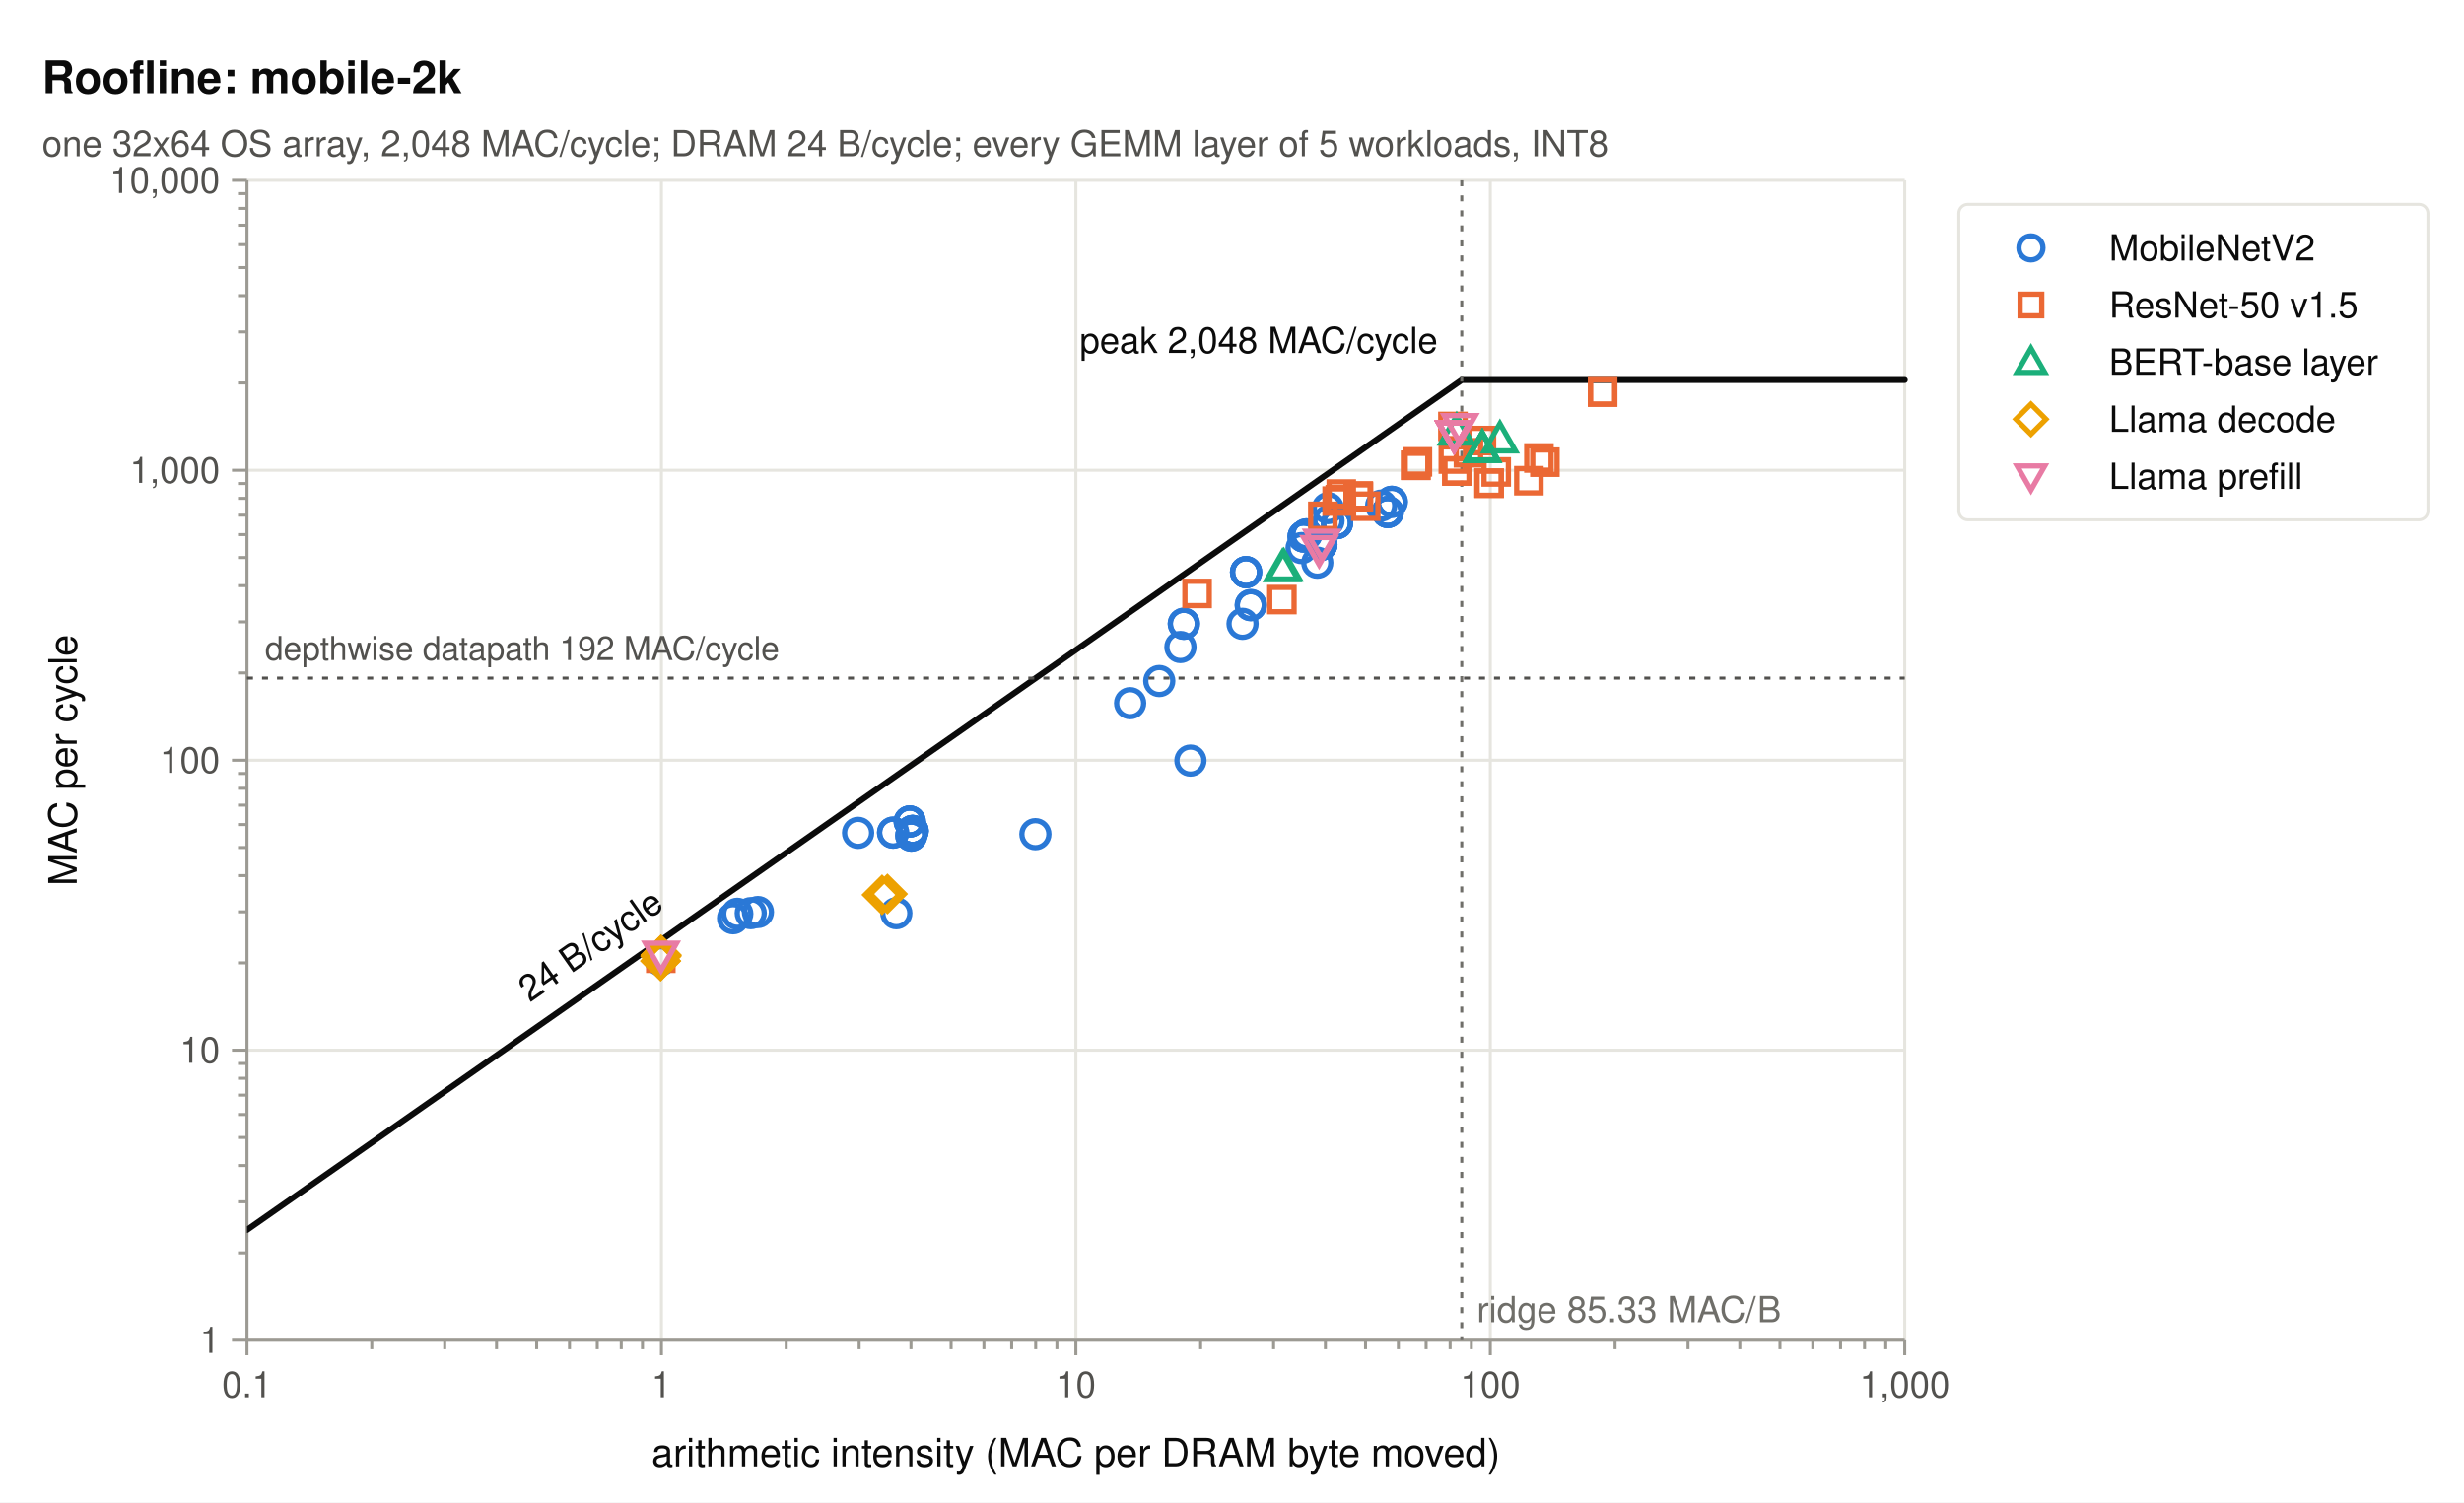
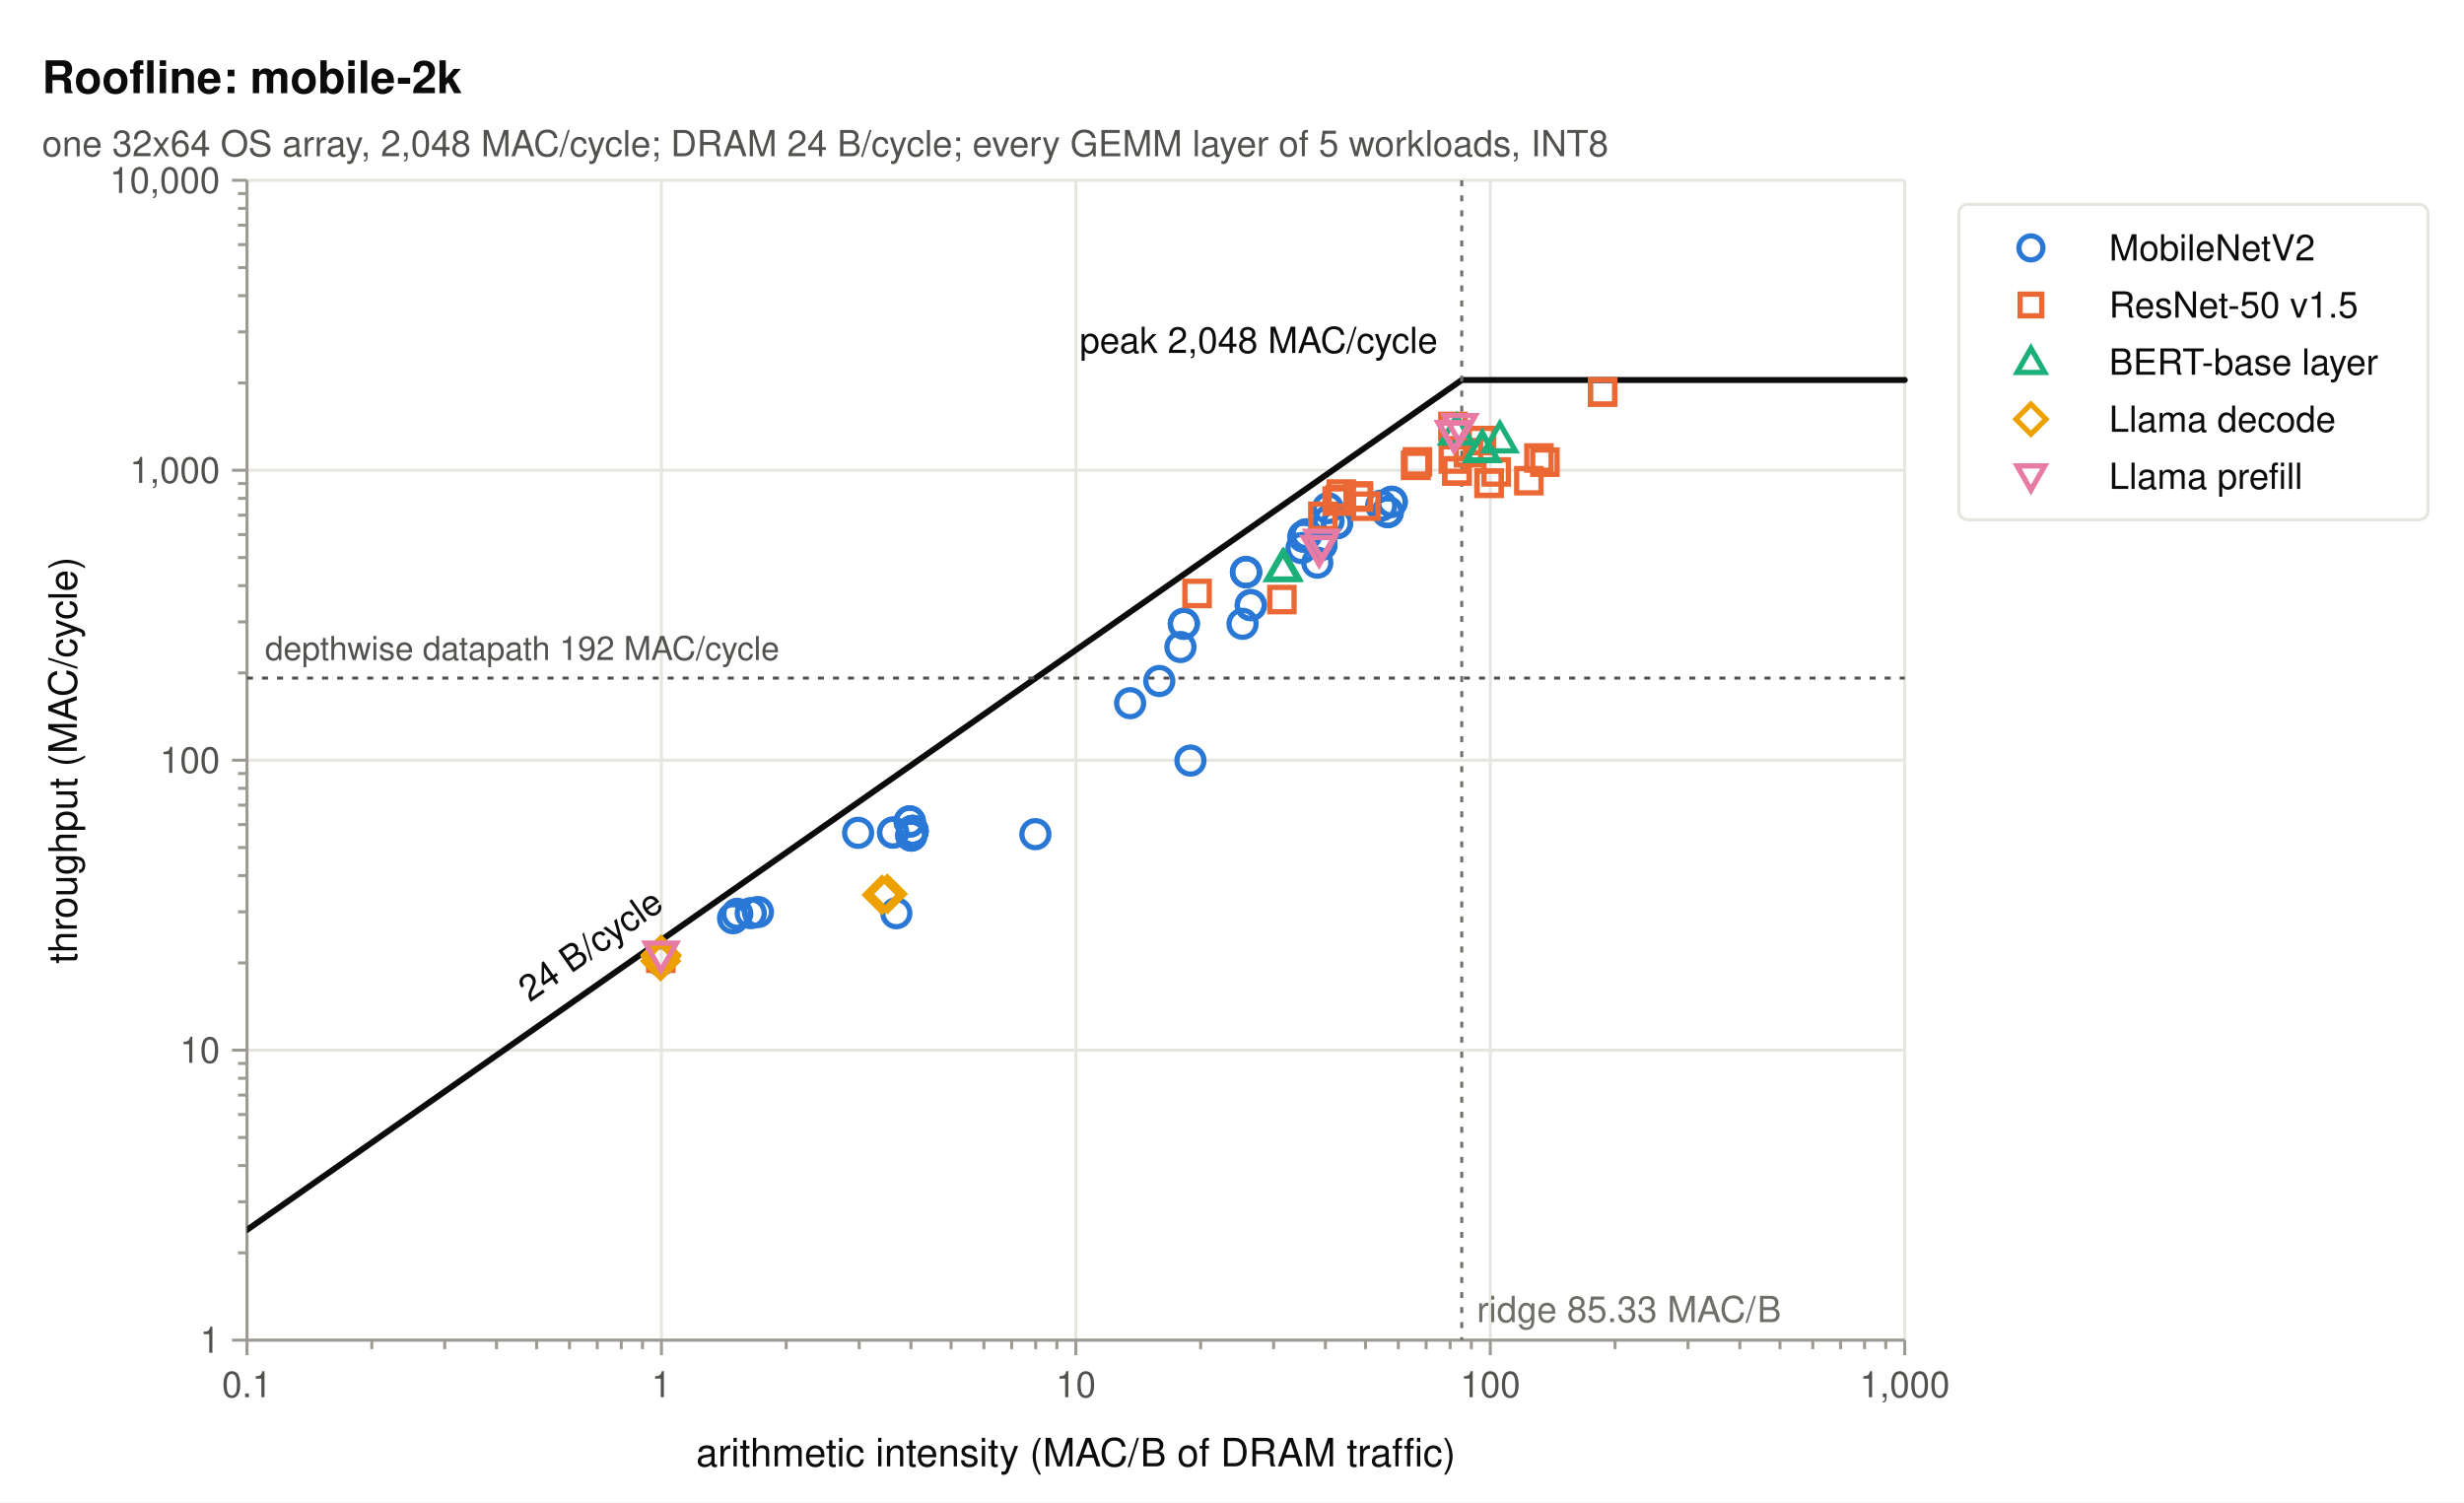
<svg xmlns="http://www.w3.org/2000/svg" width="820" height="500" viewBox="0 0 820 500" font-family="system-ui, -apple-system, 'Segoe UI', Helvetica, Arial, sans-serif">
  <rect width="820" height="500" fill="#ffffff" />
  <defs>
    <clipPath id="roofline-plot">
      <rect x="82.2" y="58" width="553.68" height="388" />
    </clipPath>
  </defs>
  <text x="14" y="31" font-size="15" fill="#0b0b0b" font-weight="600">Roofline: mobile-2k</text>
  <text x="14" y="52" font-size="12" fill="#52514e">one 32x64 OS array, 2,048 MAC/cycle; DRAM 24 B/cycle; every GEMM layer of 5 workloads, INT8</text>
  <g stroke="#e6e5df" stroke-width="1" fill="none">
    <line x1="82.2" y1="446" x2="633.88" y2="446" />
    <line x1="82.2" y1="349.5" x2="633.88" y2="349.5" />
    <line x1="82.2" y1="253" x2="633.88" y2="253" />
    <line x1="82.2" y1="156.5" x2="633.88" y2="156.5" />
    <line x1="82.2" y1="60" x2="633.88" y2="60" />
    <line x1="82.2" y1="60" x2="82.2" y2="446" />
    <line x1="220.12" y1="60" x2="220.12" y2="446" />
    <line x1="358.04" y1="60" x2="358.04" y2="446" />
    <line x1="495.96" y1="60" x2="495.96" y2="446" />
    <line x1="633.88" y1="60" x2="633.88" y2="446" />
  </g>
  <g stroke="#9c9a93" stroke-width="1" fill="none">
    <line x1="82.2" y1="446" x2="633.88" y2="446" />
    <line x1="82.2" y1="60" x2="82.2" y2="446" />
    <line x1="123.72" y1="446" x2="123.72" y2="449" />
    <line x1="148" y1="446" x2="148" y2="449" />
    <line x1="165.24" y1="446" x2="165.24" y2="449" />
    <line x1="178.6" y1="446" x2="178.6" y2="449" />
    <line x1="189.52" y1="446" x2="189.52" y2="449" />
    <line x1="198.76" y1="446" x2="198.76" y2="449" />
    <line x1="206.75" y1="446" x2="206.75" y2="449" />
    <line x1="213.81" y1="446" x2="213.81" y2="449" />
    <line x1="261.64" y1="446" x2="261.64" y2="449" />
    <line x1="285.92" y1="446" x2="285.92" y2="449" />
    <line x1="303.16" y1="446" x2="303.16" y2="449" />
    <line x1="316.52" y1="446" x2="316.52" y2="449" />
    <line x1="327.44" y1="446" x2="327.44" y2="449" />
    <line x1="336.68" y1="446" x2="336.68" y2="449" />
    <line x1="344.67" y1="446" x2="344.67" y2="449" />
    <line x1="351.73" y1="446" x2="351.73" y2="449" />
    <line x1="399.56" y1="446" x2="399.56" y2="449" />
    <line x1="423.84" y1="446" x2="423.84" y2="449" />
    <line x1="441.08" y1="446" x2="441.08" y2="449" />
    <line x1="454.44" y1="446" x2="454.44" y2="449" />
    <line x1="465.36" y1="446" x2="465.36" y2="449" />
    <line x1="474.6" y1="446" x2="474.6" y2="449" />
    <line x1="482.59" y1="446" x2="482.59" y2="449" />
    <line x1="489.65" y1="446" x2="489.65" y2="449" />
    <line x1="537.48" y1="446" x2="537.48" y2="449" />
    <line x1="561.76" y1="446" x2="561.76" y2="449" />
    <line x1="579" y1="446" x2="579" y2="449" />
    <line x1="592.36" y1="446" x2="592.36" y2="449" />
    <line x1="603.28" y1="446" x2="603.28" y2="449" />
    <line x1="612.52" y1="446" x2="612.52" y2="449" />
    <line x1="620.51" y1="446" x2="620.51" y2="449" />
    <line x1="627.57" y1="446" x2="627.57" y2="449" />
    <line x1="79.2" y1="416.95" x2="82.2" y2="416.95" />
    <line x1="79.2" y1="399.96" x2="82.2" y2="399.96" />
    <line x1="79.2" y1="387.9" x2="82.2" y2="387.9" />
    <line x1="79.2" y1="378.55" x2="82.2" y2="378.55" />
    <line x1="79.2" y1="370.91" x2="82.2" y2="370.91" />
    <line x1="79.2" y1="364.45" x2="82.2" y2="364.45" />
    <line x1="79.2" y1="358.85" x2="82.2" y2="358.85" />
    <line x1="79.2" y1="353.92" x2="82.2" y2="353.92" />
    <line x1="79.2" y1="320.45" x2="82.2" y2="320.45" />
    <line x1="79.2" y1="303.46" x2="82.2" y2="303.46" />
    <line x1="79.2" y1="291.4" x2="82.2" y2="291.4" />
    <line x1="79.2" y1="282.05" x2="82.2" y2="282.05" />
    <line x1="79.2" y1="274.41" x2="82.2" y2="274.41" />
    <line x1="79.2" y1="267.95" x2="82.2" y2="267.95" />
    <line x1="79.2" y1="262.35" x2="82.2" y2="262.35" />
    <line x1="79.2" y1="257.42" x2="82.2" y2="257.42" />
    <line x1="79.2" y1="223.95" x2="82.2" y2="223.95" />
    <line x1="79.2" y1="206.96" x2="82.2" y2="206.96" />
    <line x1="79.2" y1="194.9" x2="82.2" y2="194.9" />
    <line x1="79.2" y1="185.55" x2="82.2" y2="185.55" />
    <line x1="79.2" y1="177.91" x2="82.2" y2="177.91" />
    <line x1="79.2" y1="171.45" x2="82.2" y2="171.45" />
    <line x1="79.2" y1="165.85" x2="82.2" y2="165.85" />
    <line x1="79.2" y1="160.92" x2="82.2" y2="160.92" />
    <line x1="79.2" y1="127.45" x2="82.2" y2="127.45" />
    <line x1="79.2" y1="110.46" x2="82.2" y2="110.46" />
    <line x1="79.2" y1="98.4" x2="82.2" y2="98.4" />
    <line x1="79.2" y1="89.05" x2="82.2" y2="89.05" />
    <line x1="79.2" y1="81.41" x2="82.2" y2="81.41" />
    <line x1="79.2" y1="74.95" x2="82.2" y2="74.95" />
    <line x1="79.2" y1="69.35" x2="82.2" y2="69.35" />
    <line x1="79.2" y1="64.42" x2="82.2" y2="64.42" />
    <line x1="82.2" y1="446" x2="82.2" y2="451" />
    <line x1="220.12" y1="446" x2="220.12" y2="451" />
    <line x1="358.04" y1="446" x2="358.04" y2="451" />
    <line x1="495.96" y1="446" x2="495.96" y2="451" />
    <line x1="633.88" y1="446" x2="633.88" y2="451" />
    <line x1="77.2" y1="446" x2="82.2" y2="446" />
    <line x1="77.2" y1="349.5" x2="82.2" y2="349.5" />
    <line x1="77.2" y1="253" x2="82.2" y2="253" />
    <line x1="77.2" y1="156.5" x2="82.2" y2="156.5" />
    <line x1="77.2" y1="60" x2="82.2" y2="60" />
  </g>
  <g style="font-variant-numeric: tabular-nums">
    <text x="82.2" y="465" font-size="12" fill="#52514e" text-anchor="middle">0.1</text>
    <text x="220.12" y="465" font-size="12" fill="#52514e" text-anchor="middle">1</text>
    <text x="358.04" y="465" font-size="12" fill="#52514e" text-anchor="middle">10</text>
    <text x="495.96" y="465" font-size="12" fill="#52514e" text-anchor="middle">100</text>
    <text x="633.88" y="465" font-size="12" fill="#52514e" text-anchor="middle">1,000</text>
    <text x="73.2" y="450.2" font-size="12" fill="#52514e" text-anchor="end">1</text>
    <text x="73.2" y="353.7" font-size="12" fill="#52514e" text-anchor="end">10</text>
    <text x="73.2" y="257.2" font-size="12" fill="#52514e" text-anchor="end">100</text>
    <text x="73.2" y="160.7" font-size="12" fill="#52514e" text-anchor="end">1,000</text>
    <text x="73.2" y="64.2" font-size="12" fill="#52514e" text-anchor="end">10,000</text>
  </g>
-   <text x="358.04" y="488" font-size="13" fill="#0b0b0b" text-anchor="middle">arithmetic intensity (MAC per DRAM byte moved)</text>
-   <text x="21.2" y="253" font-size="13" fill="#0b0b0b" text-anchor="middle" dominant-baseline="middle" transform="rotate(-90 21.2 253)">MAC per cycle</text>
+   <text x="358.04" y="488" font-size="13" fill="#0b0b0b" text-anchor="middle">arithmetic intensity (MAC/B of DRAM traffic)</text>
+   <text x="21.2" y="253" font-size="13" fill="#0b0b0b" text-anchor="middle" dominant-baseline="middle" transform="rotate(-90 21.2 253)">throughput (MAC/cycle)</text>
  <g clip-path="url(#roofline-plot)">
    <path d="M82.2,409.31 L486.46,126.46 L633.88,126.46" fill="none" stroke="#0b0b0b" stroke-width="2" stroke-linejoin="round" stroke-linecap="round" />
    <line x1="486.46" y1="60" x2="486.46" y2="446" stroke="#6f6e69" stroke-width="1" stroke-dasharray="2 3" />
    <circle cx="396.17" cy="253.12" r="4.5" fill="none" stroke="#2a78d6" stroke-width="1.75" />
    <circle cx="298.29" cy="303.92" r="4.5" fill="none" stroke="#2a78d6" stroke-width="1.75" />
    <circle cx="344.57" cy="277.61" r="4.5" fill="none" stroke="#2a78d6" stroke-width="1.75" />
    <circle cx="376.1" cy="234.02" r="4.5" fill="none" stroke="#2a78d6" stroke-width="1.75" />
    <circle cx="245.36" cy="304.12" r="4.5" fill="none" stroke="#2a78d6" stroke-width="1.75" />
    <circle cx="385.8" cy="226.64" r="4.5" fill="none" stroke="#2a78d6" stroke-width="1.75" />
    <circle cx="393.97" cy="207.59" r="4.5" fill="none" stroke="#2a78d6" stroke-width="1.75" />
    <circle cx="285.57" cy="277.17" r="4.5" fill="none" stroke="#2a78d6" stroke-width="1.75" />
    <circle cx="392.84" cy="215.33" r="4.5" fill="none" stroke="#2a78d6" stroke-width="1.75" />
    <circle cx="393.97" cy="207.59" r="4.5" fill="none" stroke="#2a78d6" stroke-width="1.75" />
    <circle cx="243.96" cy="305.59" r="4.5" fill="none" stroke="#2a78d6" stroke-width="1.75" />
    <circle cx="413.51" cy="207.61" r="4.5" fill="none" stroke="#2a78d6" stroke-width="1.75" />
    <circle cx="414.67" cy="190.41" r="4.5" fill="none" stroke="#2a78d6" stroke-width="1.75" />
    <circle cx="303.26" cy="278.08" r="4.5" fill="none" stroke="#2a78d6" stroke-width="1.75" />
    <circle cx="416.25" cy="201.38" r="4.5" fill="none" stroke="#2a78d6" stroke-width="1.75" />
    <circle cx="414.67" cy="190.41" r="4.5" fill="none" stroke="#2a78d6" stroke-width="1.75" />
    <circle cx="303.26" cy="278.08" r="4.5" fill="none" stroke="#2a78d6" stroke-width="1.75" />
    <circle cx="416.25" cy="201.38" r="4.5" fill="none" stroke="#2a78d6" stroke-width="1.75" />
    <circle cx="414.67" cy="190.41" r="4.5" fill="none" stroke="#2a78d6" stroke-width="1.75" />
    <circle cx="249.84" cy="303.9" r="4.5" fill="none" stroke="#2a78d6" stroke-width="1.75" />
    <circle cx="438.39" cy="187.26" r="4.5" fill="none" stroke="#2a78d6" stroke-width="1.75" />
    <circle cx="439.74" cy="181.25" r="4.5" fill="none" stroke="#2a78d6" stroke-width="1.75" />
    <circle cx="303.7" cy="276.54" r="4.5" fill="none" stroke="#2a78d6" stroke-width="1.75" />
    <circle cx="444.94" cy="174.1" r="4.5" fill="none" stroke="#2a78d6" stroke-width="1.75" />
    <circle cx="439.74" cy="181.25" r="4.5" fill="none" stroke="#2a78d6" stroke-width="1.75" />
    <circle cx="303.7" cy="276.54" r="4.5" fill="none" stroke="#2a78d6" stroke-width="1.75" />
    <circle cx="444.94" cy="174.1" r="4.5" fill="none" stroke="#2a78d6" stroke-width="1.75" />
    <circle cx="439.74" cy="181.25" r="4.5" fill="none" stroke="#2a78d6" stroke-width="1.75" />
    <circle cx="303.7" cy="276.54" r="4.5" fill="none" stroke="#2a78d6" stroke-width="1.75" />
    <circle cx="444.94" cy="174.1" r="4.5" fill="none" stroke="#2a78d6" stroke-width="1.75" />
    <circle cx="439.74" cy="181.25" r="4.5" fill="none" stroke="#2a78d6" stroke-width="1.75" />
    <circle cx="303.7" cy="276.54" r="4.5" fill="none" stroke="#2a78d6" stroke-width="1.75" />
    <circle cx="459.65" cy="168.27" r="4.5" fill="none" stroke="#2a78d6" stroke-width="1.75" />
    <circle cx="461.83" cy="170.4" r="4.5" fill="none" stroke="#2a78d6" stroke-width="1.75" />
    <circle cx="297.21" cy="277.09" r="4.5" fill="none" stroke="#2a78d6" stroke-width="1.75" />
    <circle cx="463.16" cy="167" r="4.5" fill="none" stroke="#2a78d6" stroke-width="1.75" />
    <circle cx="461.83" cy="170.4" r="4.5" fill="none" stroke="#2a78d6" stroke-width="1.75" />
    <circle cx="297.21" cy="277.09" r="4.5" fill="none" stroke="#2a78d6" stroke-width="1.75" />
    <circle cx="463.16" cy="167" r="4.5" fill="none" stroke="#2a78d6" stroke-width="1.75" />
    <circle cx="461.83" cy="170.4" r="4.5" fill="none" stroke="#2a78d6" stroke-width="1.75" />
    <circle cx="252.23" cy="303.53" r="4.5" fill="none" stroke="#2a78d6" stroke-width="1.75" />
    <circle cx="433.15" cy="182.4" r="4.5" fill="none" stroke="#2a78d6" stroke-width="1.75" />
    <circle cx="433.84" cy="178.54" r="4.5" fill="none" stroke="#2a78d6" stroke-width="1.75" />
    <circle cx="302.75" cy="273.39" r="4.5" fill="none" stroke="#2a78d6" stroke-width="1.75" />
    <circle cx="434.75" cy="177.84" r="4.5" fill="none" stroke="#2a78d6" stroke-width="1.75" />
    <circle cx="433.84" cy="178.54" r="4.5" fill="none" stroke="#2a78d6" stroke-width="1.75" />
    <circle cx="302.75" cy="273.39" r="4.5" fill="none" stroke="#2a78d6" stroke-width="1.75" />
    <circle cx="434.75" cy="177.84" r="4.5" fill="none" stroke="#2a78d6" stroke-width="1.75" />
    <circle cx="433.84" cy="178.54" r="4.5" fill="none" stroke="#2a78d6" stroke-width="1.75" />
    <circle cx="302.75" cy="273.39" r="4.5" fill="none" stroke="#2a78d6" stroke-width="1.75" />
    <circle cx="441.9" cy="169.1" r="4.5" fill="none" stroke="#2a78d6" stroke-width="1.75" />
    <circle cx="442.12" cy="173.31" r="4.5" fill="none" stroke="#2a78d6" stroke-width="1.75" />
    <circle cx="219.83" cy="319.57" r="4.5" fill="none" stroke="#2a78d6" stroke-width="1.75" />
    <rect x="493.88" y="153.01" width="8.1" height="8.1" fill="none" stroke="#eb6834" stroke-width="1.75" />
    <rect x="422.56" y="195.49" width="8.1" height="8.1" fill="none" stroke="#eb6834" stroke-width="1.75" />
    <rect x="529.29" y="126.41" width="8.1" height="8.1" fill="none" stroke="#eb6834" stroke-width="1.75" />
    <rect x="447.97" y="161.1" width="8.1" height="8.1" fill="none" stroke="#eb6834" stroke-width="1.75" />
    <rect x="447.97" y="161.1" width="8.1" height="8.1" fill="none" stroke="#eb6834" stroke-width="1.75" />
    <rect x="450.47" y="164.42" width="8.1" height="8.1" fill="none" stroke="#eb6834" stroke-width="1.75" />
    <rect x="529.29" y="126.41" width="8.1" height="8.1" fill="none" stroke="#eb6834" stroke-width="1.75" />
    <rect x="447.97" y="161.1" width="8.1" height="8.1" fill="none" stroke="#eb6834" stroke-width="1.75" />
    <rect x="479.6" y="148.72" width="8.1" height="8.1" fill="none" stroke="#eb6834" stroke-width="1.75" />
    <rect x="467.65" y="149.66" width="8.1" height="8.1" fill="none" stroke="#eb6834" stroke-width="1.75" />
    <rect x="480.8" y="152.69" width="8.1" height="8.1" fill="none" stroke="#eb6834" stroke-width="1.75" />
    <rect x="508.09" y="148.37" width="8.1" height="8.1" fill="none" stroke="#eb6834" stroke-width="1.75" />
    <rect x="484.64" y="146.64" width="8.1" height="8.1" fill="none" stroke="#eb6834" stroke-width="1.75" />
    <rect x="479.47" y="137.87" width="8.1" height="8.1" fill="none" stroke="#eb6834" stroke-width="1.75" />
    <rect x="480.8" y="152.69" width="8.1" height="8.1" fill="none" stroke="#eb6834" stroke-width="1.75" />
    <rect x="510.08" y="149.76" width="8.1" height="8.1" fill="none" stroke="#eb6834" stroke-width="1.75" />
    <rect x="447.97" y="161.38" width="8.1" height="8.1" fill="none" stroke="#eb6834" stroke-width="1.75" />
    <rect x="491.52" y="156.75" width="8.1" height="8.1" fill="none" stroke="#eb6834" stroke-width="1.75" />
    <rect x="504.74" y="155.93" width="8.1" height="8.1" fill="none" stroke="#eb6834" stroke-width="1.75" />
    <rect x="467.12" y="150.79" width="8.1" height="8.1" fill="none" stroke="#eb6834" stroke-width="1.75" />
    <rect x="488.96" y="142.56" width="8.1" height="8.1" fill="none" stroke="#eb6834" stroke-width="1.75" />
    <rect x="491.52" y="156.75" width="8.1" height="8.1" fill="none" stroke="#eb6834" stroke-width="1.75" />
    <rect x="467.12" y="150.79" width="8.1" height="8.1" fill="none" stroke="#eb6834" stroke-width="1.75" />
    <rect x="394.33" y="193.45" width="8.1" height="8.1" fill="none" stroke="#eb6834" stroke-width="1.75" />
    <rect x="442" y="162.26" width="8.1" height="8.1" fill="none" stroke="#eb6834" stroke-width="1.75" />
    <rect x="440.94" y="162.71" width="8.1" height="8.1" fill="none" stroke="#eb6834" stroke-width="1.75" />
    <rect x="442.31" y="160.37" width="8.1" height="8.1" fill="none" stroke="#eb6834" stroke-width="1.75" />
    <rect x="436.18" y="167.78" width="8.1" height="8.1" fill="none" stroke="#eb6834" stroke-width="1.75" />
    <rect x="442" y="162.26" width="8.1" height="8.1" fill="none" stroke="#eb6834" stroke-width="1.75" />
    <rect x="215.86" y="314.85" width="8.1" height="8.1" fill="none" stroke="#eb6834" stroke-width="1.75" />
    <polygon points="493.28,144.1 498.46,153.15 488.11,153.15" fill="none" stroke="#1baf7a" stroke-width="1.75" />
    <polygon points="493.28,144.1 498.46,153.15 488.11,153.15" fill="none" stroke="#1baf7a" stroke-width="1.75" />
    <polygon points="493.28,144.1 498.46,153.15 488.11,153.15" fill="none" stroke="#1baf7a" stroke-width="1.75" />
    <polygon points="426.78,183.82 431.96,192.88 421.61,192.88" fill="none" stroke="#1baf7a" stroke-width="1.75" />
    <polygon points="427.24,183.65 432.42,192.7 422.07,192.7" fill="none" stroke="#1baf7a" stroke-width="1.75" />
    <polygon points="493.28,144.1 498.46,153.15 488.11,153.15" fill="none" stroke="#1baf7a" stroke-width="1.75" />
    <polygon points="499.15,140.98 504.33,150.04 493.98,150.04" fill="none" stroke="#1baf7a" stroke-width="1.75" />
    <polygon points="484.77,138.39 489.94,147.44 479.59,147.44" fill="none" stroke="#1baf7a" stroke-width="1.75" />
    <polygon points="219.94,312.65 225.57,318.28 219.94,323.9 214.32,318.28" fill="none" stroke="#eda100" stroke-width="1.75" />
    <polygon points="219.86,314.19 225.48,319.82 219.86,325.44 214.23,319.82" fill="none" stroke="#eda100" stroke-width="1.75" />
    <polygon points="219.86,314.19 225.48,319.82 219.86,325.44 214.23,319.82" fill="none" stroke="#eda100" stroke-width="1.75" />
    <polygon points="293.53,292.19 299.15,297.81 293.53,303.44 287.9,297.81" fill="none" stroke="#eda100" stroke-width="1.75" />
    <polygon points="295.33,291.89 300.96,297.51 295.33,303.14 289.71,297.51" fill="none" stroke="#eda100" stroke-width="1.75" />
    <polygon points="219.94,312.65 225.57,318.28 219.94,323.9 214.32,318.28" fill="none" stroke="#eda100" stroke-width="1.75" />
    <polygon points="219.97,312.26 225.59,317.88 219.97,323.51 214.34,317.88" fill="none" stroke="#eda100" stroke-width="1.75" />
    <polygon points="219.97,312.26 225.59,317.88 219.97,323.51 214.34,317.88" fill="none" stroke="#eda100" stroke-width="1.75" />
    <polygon points="220.03,312.36 225.65,317.98 220.03,323.61 214.4,317.98" fill="none" stroke="#eda100" stroke-width="1.75" />
    <polygon points="219.97,312.14 225.6,317.76 219.97,323.39 214.35,317.76" fill="none" stroke="#eda100" stroke-width="1.75" />
    <polygon points="483.94,149.81 489.11,140.76 478.76,140.76" fill="none" stroke="#e87ba4" stroke-width="1.75" />
    <polygon points="483.94,149.81 489.11,140.76 478.76,140.76" fill="none" stroke="#e87ba4" stroke-width="1.75" />
    <polygon points="483.94,149.81 489.11,140.76 478.76,140.76" fill="none" stroke="#e87ba4" stroke-width="1.75" />
    <polygon points="439.01,187.94 444.18,178.89 433.83,178.89" fill="none" stroke="#e87ba4" stroke-width="1.75" />
    <polygon points="439.86,185.84 445.04,176.79 434.69,176.79" fill="none" stroke="#e87ba4" stroke-width="1.75" />
    <polygon points="483.94,149.81 489.11,140.76 478.76,140.76" fill="none" stroke="#e87ba4" stroke-width="1.75" />
    <polygon points="483.94,149.81 489.11,140.76 478.76,140.76" fill="none" stroke="#e87ba4" stroke-width="1.75" />
    <polygon points="483.94,149.81 489.11,140.76 478.76,140.76" fill="none" stroke="#e87ba4" stroke-width="1.75" />
    <polygon points="485.82,147.35 490.99,138.3 480.64,138.3" fill="none" stroke="#e87ba4" stroke-width="1.75" />
    <polygon points="219.97,322.94 225.15,313.88 214.8,313.88" fill="none" stroke="#e87ba4" stroke-width="1.75" />
    <line x1="82.2" y1="225.66" x2="633.88" y2="225.66" stroke="#52514e" stroke-width="1" stroke-dasharray="2 3" />
  </g>
  <text x="88.2" y="219.66" font-size="11" fill="#52514e">depthwise datapath 192 MAC/cycle</text>
  <text x="491.46" y="440" font-size="12" fill="#6f6e69">ridge 85.33 MAC/B</text>
  <text x="478.46" y="117.46" font-size="12" fill="#0b0b0b" text-anchor="end">peak 2,048 MAC/cycle</text>
  <text x="198.89" y="317.9" font-size="12" fill="#0b0b0b" text-anchor="middle" transform="rotate(-34.98 198.89 317.9)">24 B/cycle</text>
  <g transform="translate(651.88,68)">
    <rect width="156.12" height="105" rx="3" fill="#ffffff" fill-opacity="0.92" stroke="#e6e5df" />
    <circle cx="24" cy="14.5" r="4" fill="none" stroke="#2a78d6" stroke-width="1.75" />
    <text x="50" y="18.7" font-size="12" fill="#0b0b0b">MobileNetV2</text>
    <rect x="20.4" y="29.9" width="7.2" height="7.2" fill="none" stroke="#eb6834" stroke-width="1.75" />
    <text x="50" y="37.7" font-size="12" fill="#0b0b0b">ResNet-50 v1.5</text>
    <polygon points="24,47.9 28.6,55.95 19.4,55.95" fill="none" stroke="#1baf7a" stroke-width="1.75" />
    <text x="50" y="56.7" font-size="12" fill="#0b0b0b">BERT-base layer</text>
    <polygon points="24,66.5 29,71.5 24,76.5 19,71.5" fill="none" stroke="#eda100" stroke-width="1.75" />
    <text x="50" y="75.7" font-size="12" fill="#0b0b0b">Llama decode</text>
    <polygon points="24,95.1 28.6,87.05 19.4,87.05" fill="none" stroke="#e87ba4" stroke-width="1.75" />
    <text x="50" y="94.7" font-size="12" fill="#0b0b0b">Llama prefill</text>
  </g>
</svg>
